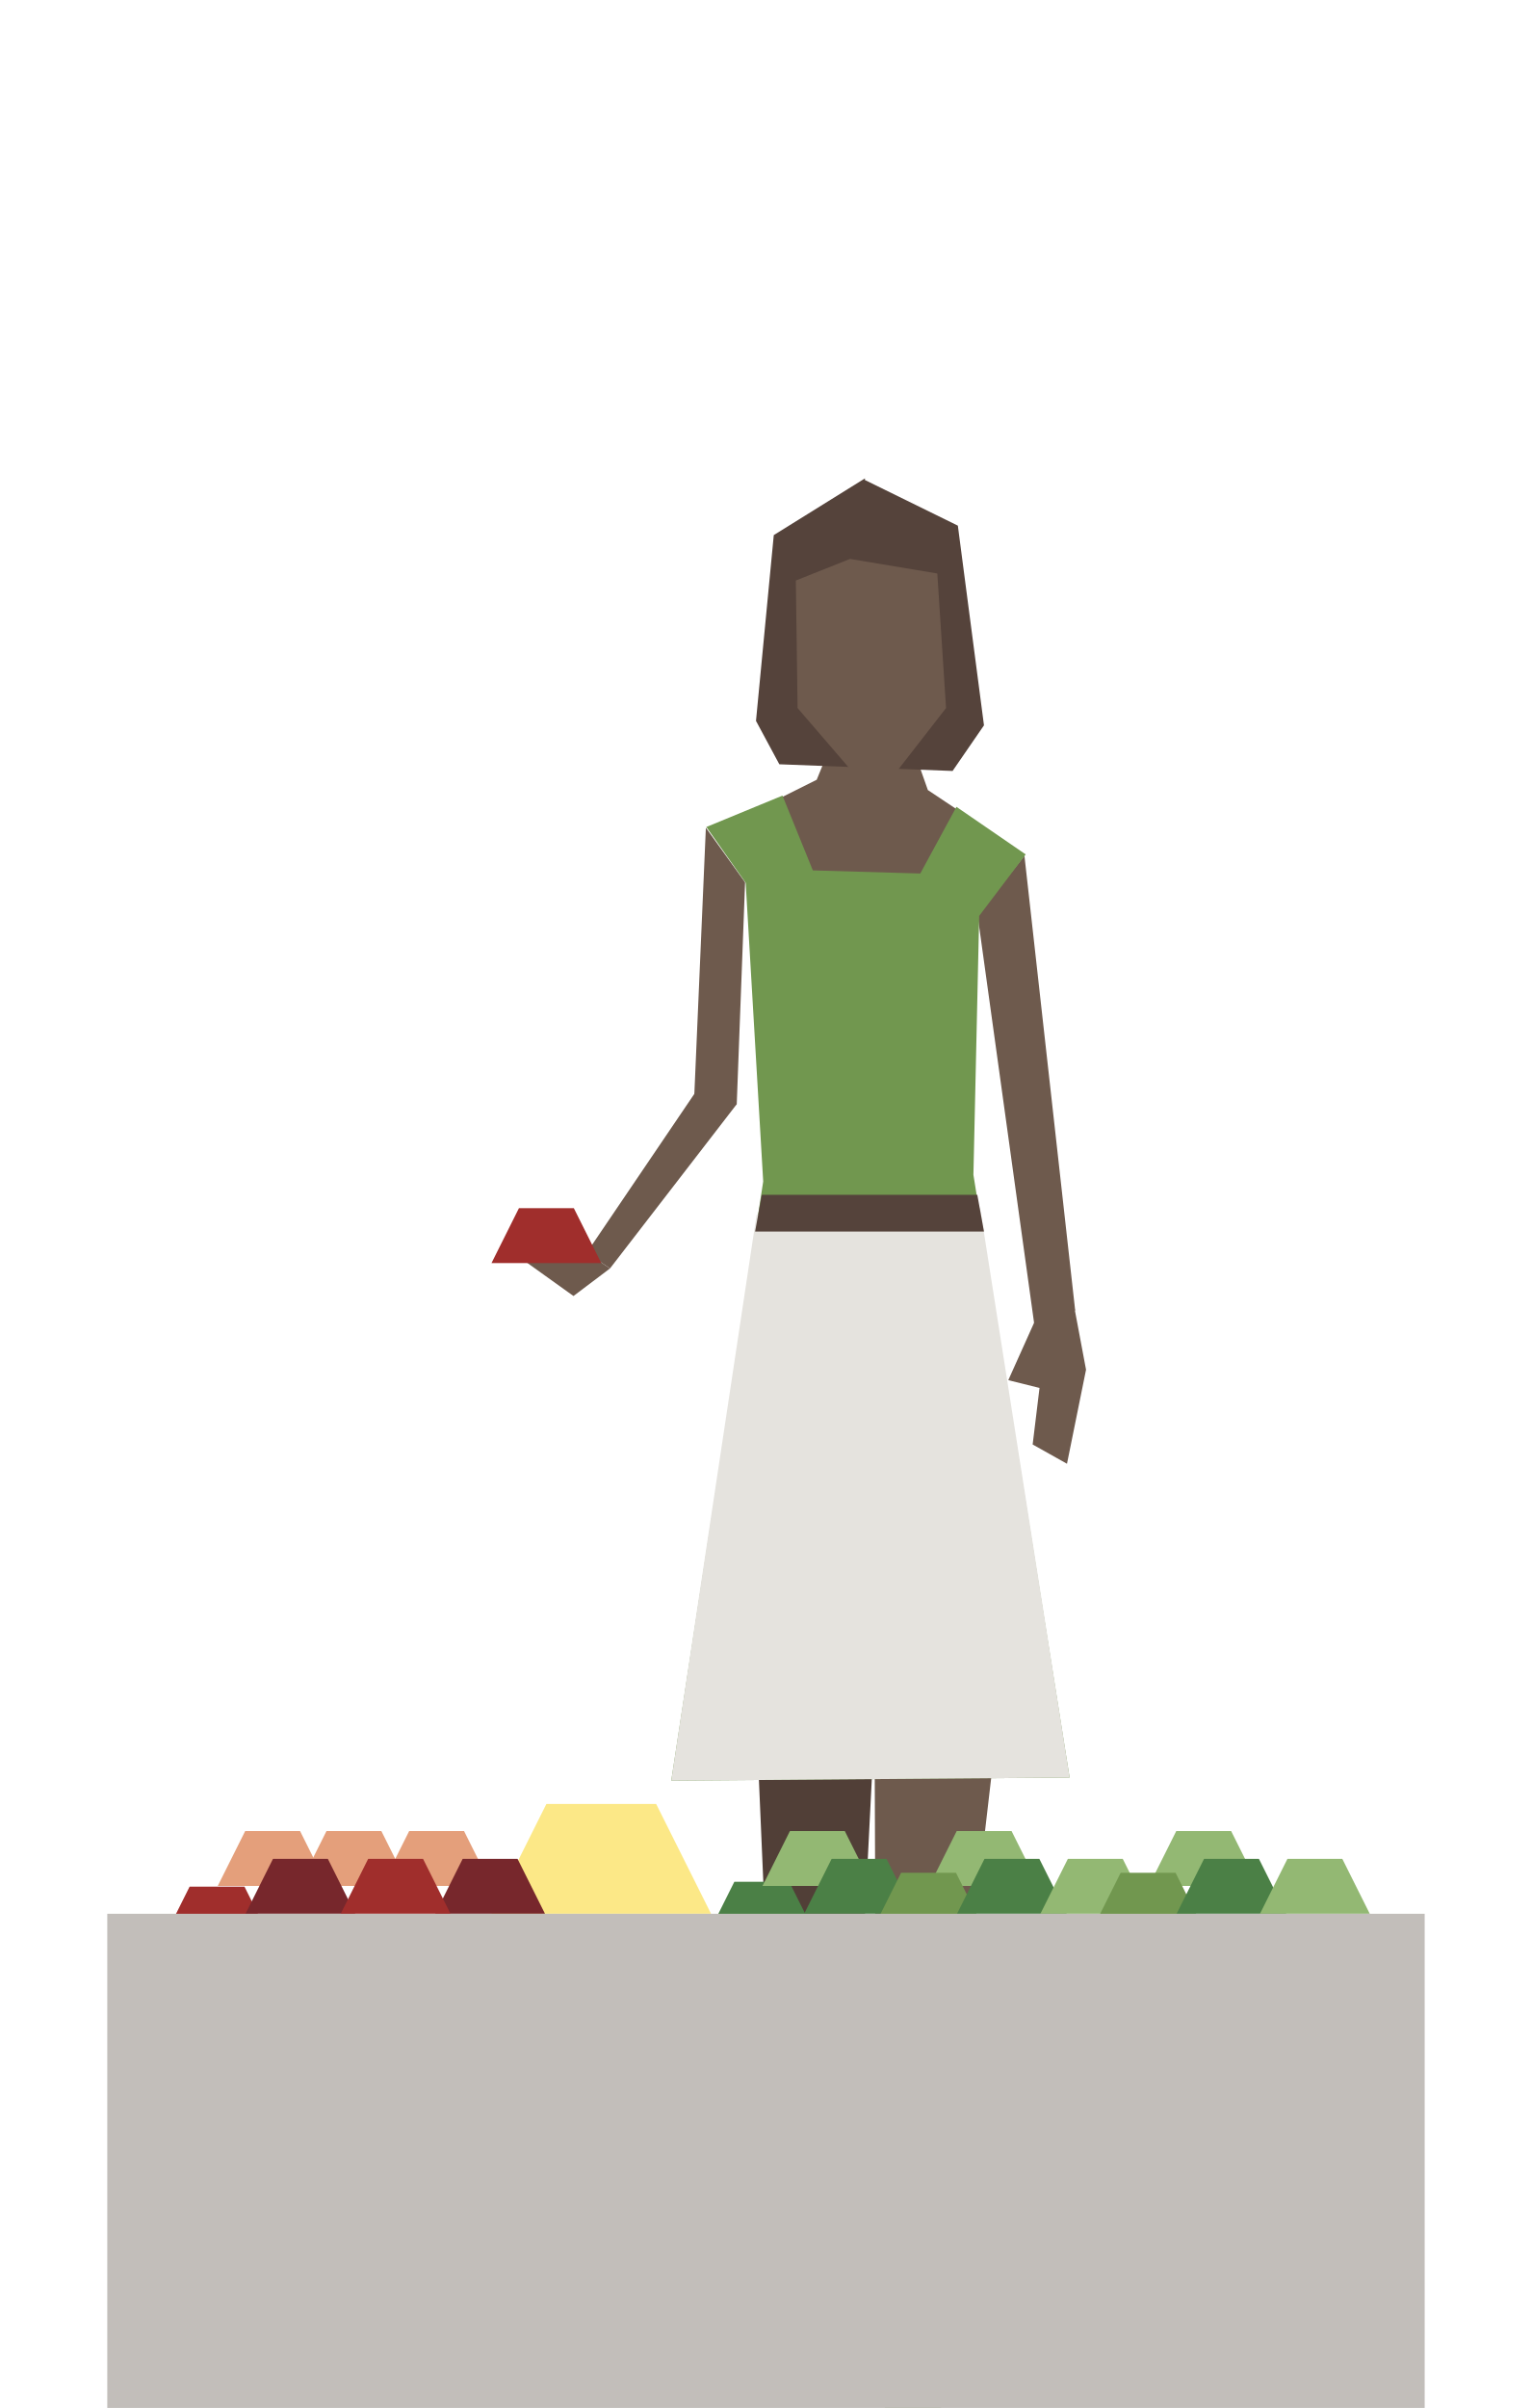
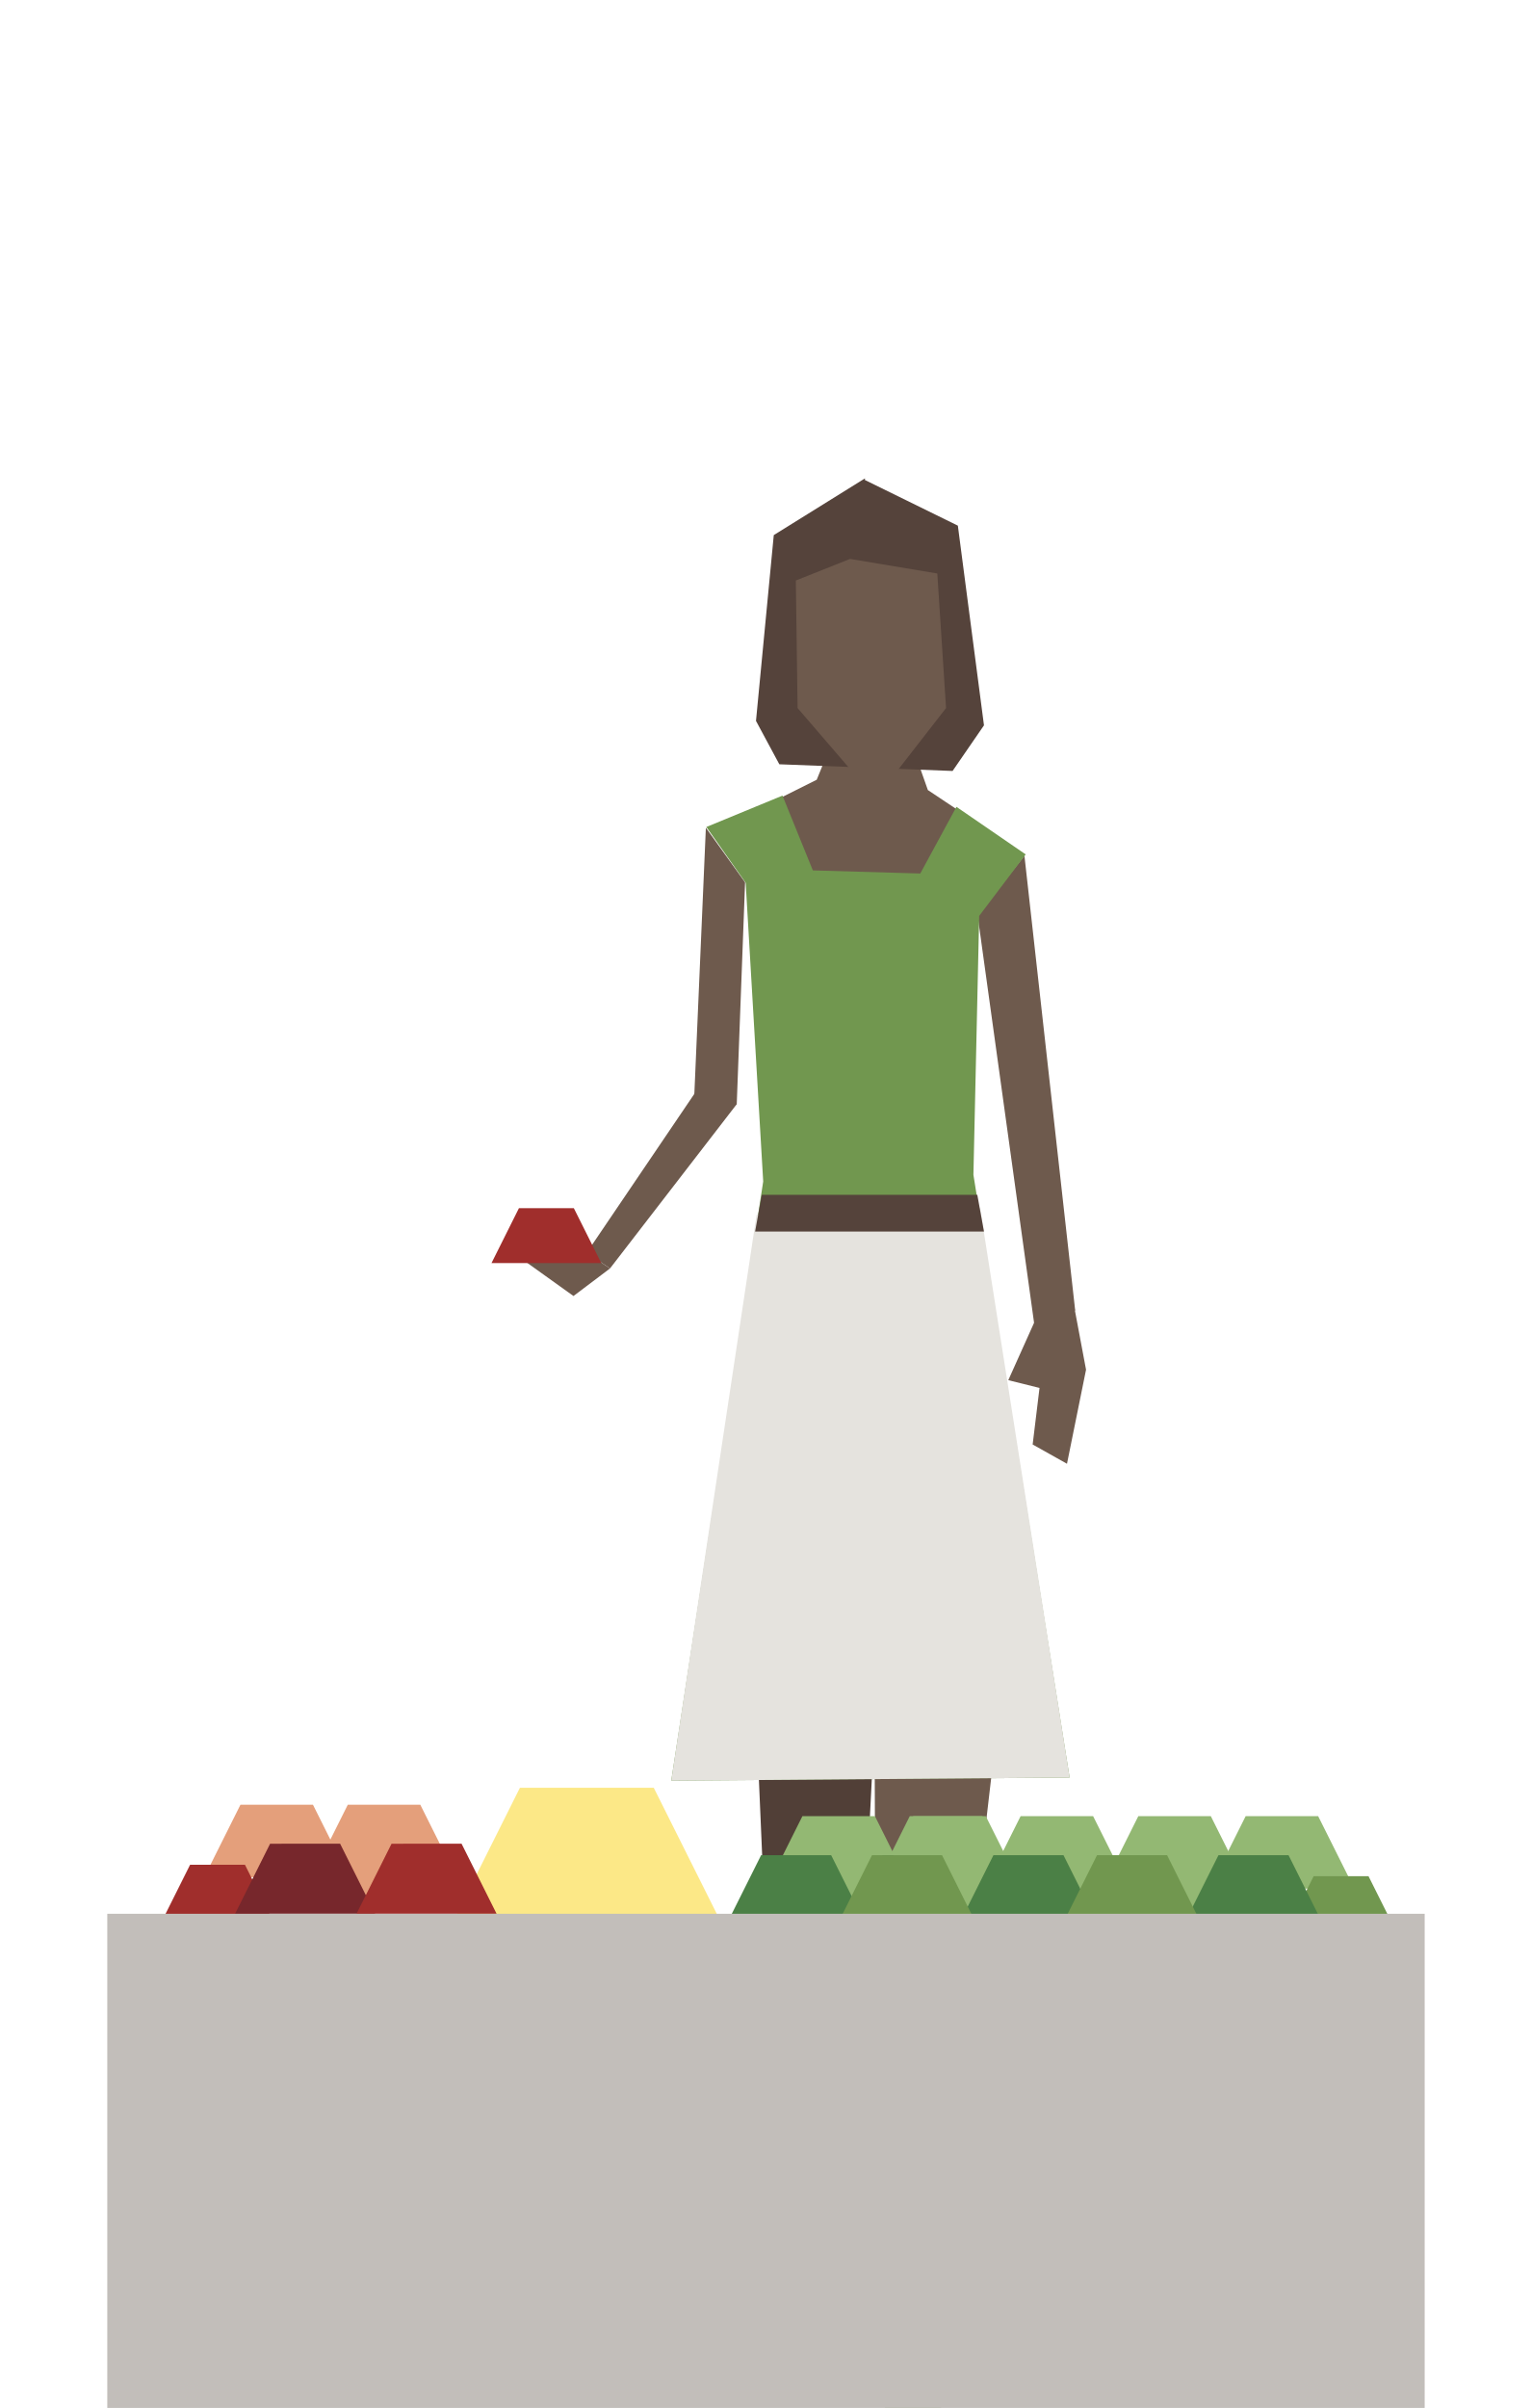
- <svg xmlns="http://www.w3.org/2000/svg" width="100%" height="100%" viewBox="0 0 140 220" version="1.1" xml:space="preserve" style="fill-rule:evenodd;clip-rule:evenodd;stroke-linejoin:round;stroke-miterlimit:2;">
-   <g id="vendor-platform">
-     <g transform="matrix(1.27,0,0,1.27,88.254,82.2021)">
-       <path d="M0,-6.076L-2.722,-7.89L-4.701,-13.498L-9.27,-12.195L-10.72,-8.633L-13.853,-7.065L-7.22,7.422L0,-6.076Z" style="fill:rgb(110,90,77);fill-rule:nonzero;" />
-     </g>
-     <g transform="matrix(1.27,0,0,1.27,97.9871,133.732)">
-       <path d="M0,-12.067L0.996,-6.767L-0.375,0L-2.846,-1.386L-2.139,-7.206L-2.302,-5.442L-4.599,-6.013L-2.661,-10.324L0,-12.067Z" style="fill:rgb(110,90,77);fill-rule:nonzero;" />
-     </g>
-     <g transform="matrix(1.27,0,0,1.27,69.886,208.998)">
-       <path d="M0,8.414L5.8,8.265L5.867,0L1.159,0" style="fill:rgb(113,150,79);fill-rule:nonzero;" />
-     </g>
-     <g transform="matrix(1.27,0,0,1.27,80.1122,219.98)">
-       <path d="M0,-9.715L0.595,0.012L4.63,0.012L5.299,-1.885L4.108,-9.727L0,-9.715Z" style="fill:rgb(113,150,79);fill-rule:nonzero;" />
-     </g>
-     <g transform="matrix(0.174381,1.25797,1.25797,-0.174381,109.079,93.03)">
-       <path d="M-9.484,-14.377L20.339,-14.377L19.652,-11.325L-13.256,-10.45L-9.484,-14.377Z" style="fill:rgb(110,90,77);fill-rule:nonzero;" />
-     </g>
-     <g transform="matrix(1.27,0,0,1.27,79.8956,207.626)">
-       <path d="M0,-45.243L0.171,-0.035L4.279,0L9.54,-45.243" style="fill:rgb(110,90,77);fill-rule:nonzero;" />
-     </g>
-     <g transform="matrix(1.27,0,0,1.27,78.7159,208.997)">
-       <path d="M0,-62.05L1.099,-43.434L-1.086,0L-5.794,0L-7.659,-43.22L0,-62.05Z" style="fill:rgb(81,63,55);fill-rule:nonzero;" />
-     </g>
-     <g transform="matrix(1.27,0,0,1.27,63.2841,75.6195)">
-       <path d="M0,22.275L0.964,0L3.786,3.932L3.186,19.89" style="fill:rgb(110,90,77);fill-rule:nonzero;" />
-     </g>
-     <g transform="matrix(1.27,0,0,1.27,64.5553,159.817)">
-       <path d="M0,-66.347L5.476,-68.606L7.661,-63.225L15.393,-63.001L17.994,-67.797L22.978,-64.375L19.631,-59.953L19.216,-41.327L26.138,2.035L-2.527,2.259L4.089,-40.847L2.828,-62.332L0,-66.347Z" style="fill:rgb(113,151,79);fill-rule:nonzero;" />
-     </g>
-     <g transform="matrix(1.27,0,0,1.27,89.925,47.8726)">
-       <path d="M0,14.485L-1.88,0.119L-8.571,-3.166L-8.563,-3.282L-15.126,0.799L-16.406,14.166L-14.727,17.286L-2.259,17.767L0,14.485Z" style="fill:rgb(85,67,59);fill-rule:nonzero;" />
-     </g>
-     <g transform="matrix(0.19731,1.25458,1.25458,-0.19731,106.941,142.369)">
-       <path d="M-27.007,-9.598L14.458,-9.598L10.225,-37.95L-29.032,-25.564L-27.007,-9.598Z" style="fill:rgb(229,227,222);fill-rule:nonzero;" />
-     </g>
-     <g transform="matrix(-1.27,0,0,1.27,69.0094,109.162)">
-       <path d="M-16.469,2.641L0,2.641L-0.48,0L-15.989,0L-16.469,2.641Z" style="fill:rgb(85,67,59);fill-rule:nonzero;" />
-     </g>
-     <g transform="matrix(1.27,0,0,1.27,77.8374,51.0636)">
-       <path d="M0,15.254L3.268,15.254L6.788,10.729L6.159,1.048L-0.119,0L-4.021,1.552L-3.895,10.729L0,15.254Z" style="fill:rgb(110,90,77);fill-rule:nonzero;" />
-     </g>
-     <g transform="matrix(1.27,0,0,1.27,63.65,115.886)">
-       <path d="M0,-12.784L-7.9,-1.126L-6.221,0L2.897,-11.816" style="fill:rgb(110,90,77);fill-rule:nonzero;" />
-     </g>
-     <g transform="matrix(-1.01373,0.76502,0.76502,1.01373,48.2306,118.385)">
-       <path d="M-5.91,1.996L-2.617,1.996L-1.168,-2.642L-2.622,-2.991L-5.248,0.086" style="fill:rgb(110,90,77);fill-rule:nonzero;" />
-     </g>
-     <g transform="matrix(0.567961,-1.13592,-1.13592,-0.567961,49.934,118.498)">
-       <path d="M0.417,4.625L4.833,4.625L6.6,1.092L3.95,-2.441L0.417,4.625Z" style="fill:rgb(160,46,44);fill-rule:nonzero;" />
-     </g>
-     <g transform="matrix(0.567961,-1.13592,-1.13592,-0.567961,32.3445,175.407)">
-       <path d="M0.417,4.625L4.833,4.625L6.6,1.092L3.95,-2.441L0.417,4.625Z" style="fill:rgb(228,159,123);fill-rule:nonzero;" />
-     </g>
-     <g transform="matrix(0.567961,-1.13592,-1.13592,-0.567961,69.619,180.041)">
-       <path d="M0.417,4.625L4.833,4.625L6.6,1.092L3.95,-2.441L0.417,4.625Z" style="fill:rgb(75,128,70);fill-rule:nonzero;" />
-     </g>
-     <g transform="matrix(-0.567961,1.13592,1.13592,0.567961,61.6808,167.587)">
-       <path d="M2.184,-9.249L11.016,-9.249L3.95,4.882L-1.349,-2.184L2.184,-9.249Z" style="fill:rgb(252,232,135);fill-rule:nonzero;" />
-     </g>
-     <g transform="matrix(0.567961,-1.13592,-1.13592,-0.567961,74.699,175.407)">
-       <path d="M0.417,4.625L4.833,4.625L6.6,1.092L3.95,-2.441L0.417,4.625Z" style="fill:rgb(147,184,115);fill-rule:nonzero;" />
-     </g>
-     <g transform="matrix(0.567961,-1.13592,-1.13592,-0.567961,89.939,175.407)">
-       <path d="M0.417,4.625L4.833,4.625L6.6,1.092L3.95,-2.441L0.417,4.625Z" style="fill:rgb(147,184,115);fill-rule:nonzero;" />
-     </g>
-     <g transform="matrix(0.567961,-1.13592,-1.13592,-0.567961,78.509,177.947)">
-       <path d="M0.417,4.625L4.833,4.625L6.6,1.092L3.95,-2.441L0.417,4.625Z" style="fill:rgb(75,128,70);fill-rule:nonzero;" />
-     </g>
-     <g transform="matrix(0.567961,-1.13592,-1.13592,-0.567961,84.859,179.217)">
-       <path d="M0.417,4.625L4.833,4.625L6.6,1.092L3.95,-2.441L0.417,4.625Z" style="fill:rgb(113,151,79);fill-rule:nonzero;" />
-     </g>
-     <g transform="matrix(0.567961,-1.13592,-1.13592,-0.567961,92.479,177.947)">
-       <path d="M0.417,4.625L4.833,4.625L6.6,1.092L3.95,-2.441L0.417,4.625Z" style="fill:rgb(75,128,70);fill-rule:nonzero;" />
-     </g>
-     <g transform="matrix(0.567961,-1.13592,-1.13592,-0.567961,24.915,175.407)">
-       <path d="M0.417,4.625L4.833,4.625L6.6,1.092L3.95,-2.441L0.417,4.625Z" style="fill:rgb(228,159,123);fill-rule:nonzero;" />
-     </g>
-     <g transform="matrix(0.567961,-1.13592,-1.13592,-0.567961,19.835,180.487)">
-       <path d="M0.417,4.625L4.833,4.625L6.6,1.092L3.95,-2.441L0.417,4.625Z" style="fill:rgb(160,46,44);fill-rule:nonzero;" />
-     </g>
-     <g transform="matrix(0.567961,-1.13592,-1.13592,-0.567961,27.455,177.947)">
-       <path d="M0.417,4.625L4.833,4.625L6.6,1.092L3.95,-2.441L0.417,4.625Z" style="fill:rgb(119,39,44);fill-rule:nonzero;" />
-     </g>
-     <g transform="matrix(-0.567961,-1.13592,-1.13592,0.567961,39.901,164.19)">
-       <path d="M-7.483,-0.675L-3.067,-0.675L-1.3,2.858L-3.95,6.391L-7.483,-0.675Z" style="fill:rgb(228,159,123);fill-rule:nonzero;" />
-     </g>
-     <g transform="matrix(-0.567961,-1.13592,-1.13592,0.567961,44.7905,166.73)">
-       <path d="M-7.483,-0.675L-3.067,-0.675L-1.3,2.858L-3.95,6.391L-7.483,-0.675Z" style="fill:rgb(119,39,44);fill-rule:nonzero;" />
-     </g>
-     <g transform="matrix(0.567961,-1.13592,-1.13592,-0.567961,36.1545,177.947)">
-       <path d="M0.417,4.625L4.833,4.625L6.6,1.092L3.95,-2.441L0.417,4.625Z" style="fill:rgb(160,46,44);fill-rule:nonzero;" />
-     </g>
-     <g transform="matrix(0.567961,-1.13592,-1.13592,-0.567961,100.099,177.947)">
-       <path d="M0.417,4.625L4.833,4.625L6.6,1.092L3.95,-2.441L0.417,4.625Z" style="fill:rgb(147,184,115);fill-rule:nonzero;" />
-     </g>
-     <g transform="matrix(0.567961,-1.13592,-1.13592,-0.567961,110.005,175.407)">
-       <path d="M0.417,4.625L4.833,4.625L6.6,1.092L3.95,-2.441L0.417,4.625Z" style="fill:rgb(147,184,115);fill-rule:nonzero;" />
-     </g>
-     <g transform="matrix(0.567961,-1.13592,-1.13592,-0.567961,104.925,179.217)">
-       <path d="M0.417,4.625L4.833,4.625L6.6,1.092L3.95,-2.441L0.417,4.625Z" style="fill:rgb(113,151,79);fill-rule:nonzero;" />
-     </g>
-     <g transform="matrix(0.567961,-1.13592,-1.13592,-0.567961,112.545,177.947)">
-       <path d="M0.417,4.625L4.833,4.625L6.6,1.092L3.95,-2.441L0.417,4.625Z" style="fill:rgb(75,128,70);fill-rule:nonzero;" />
-     </g>
-     <g transform="matrix(0.567961,-1.13592,-1.13592,-0.567961,120.165,177.947)">
-       <path d="M0.417,4.625L4.833,4.625L6.6,1.092L3.95,-2.441L0.417,4.625Z" style="fill:rgb(147,184,115);fill-rule:nonzero;" />
-     </g>
-     <g transform="matrix(-1.27,0,0,1.27,1936.14,-341.853)">
-       <rect x="1422" y="406.85" width="94.8" height="35.55" style="fill:rgb(194,190,186);" />
-     </g>
+ <svg xmlns="http://www.w3.org/2000/svg" clip-rule="evenodd" fill-rule="evenodd" stroke-linejoin="round" stroke-miterlimit="2" viewBox="0 0 140 220">
+   <g fill-rule="nonzero">
+     <path d="m2.184-9.249h8.832l-7.066 14.131-5.299-7.066z" fill="#fce887" transform="matrix(-.69249 1.38498 1.38498 .69249 61.8366 166.715)" />
+     <path d="m0-6.076-2.722-1.814-1.979-5.608-4.569 1.303-1.45 3.562-3.133 1.568 6.633 14.487z" fill="#6e5a4d" transform="matrix(1.27 0 0 1.27 88.254 82.2021)" />
+     <path d="m0-12.067.996 5.3-1.371 6.767-2.471-1.386.707-5.82-.163 1.764-2.297-.571 1.938-4.311z" fill="#6e5a4d" transform="matrix(1.27 0 0 1.27 97.9871 133.732)" />
+     <path d="m0 8.414 5.8-.149.067-8.265h-4.708" fill="#71964f" transform="matrix(1.27 0 0 1.27 69.886 208.998)" />
+     <path d="m0-9.715.595 9.727h4.035l.669-1.897-1.191-7.842z" fill="#71964f" transform="matrix(1.27 0 0 1.27 80.1122 219.98)" />
+     <path d="m-9.484-14.377h29.823l-.687 3.052-32.908.875z" fill="#6e5a4d" transform="matrix(.174381 1.25797 1.25797 -.174381 109.079 93.03)" />
+     <path d="m0-45.243.171 45.208 4.108.035 5.261-45.243" fill="#6e5a4d" transform="matrix(1.27 0 0 1.27 79.8956 207.626)" />
+     <path d="m0-62.05 1.099 18.616-2.185 43.434h-4.708l-1.865-43.22z" fill="#513f37" transform="matrix(1.27 0 0 1.27 78.7159 208.997)" />
+     <path d="m0 22.275.964-22.275 2.822 3.932-.6 15.958" fill="#6e5a4d" transform="matrix(1.27 0 0 1.27 63.2841 75.6195)" />
+     <path d="m0-66.347 5.476-2.259 2.185 5.381 7.732.224 2.601-4.796 4.984 3.422-3.347 4.422-.415 18.626 6.922 43.362-28.665.224 6.616-43.106-1.261-21.485z" fill="#71974f" transform="matrix(1.27 0 0 1.27 64.5553 159.817)" />
+     <path d="m0 14.485-1.88-14.366-6.691-3.285.008-.116-6.563 4.081-1.28 13.367 1.679 3.12 12.468.481z" fill="#55433b" transform="matrix(1.27 0 0 1.27 89.925 47.8726)" />
+     <path d="m-27.007-9.598h41.465l-4.233-28.352-39.257 12.386z" fill="#e5e3de" transform="matrix(.19731 1.25458 1.25458 -.19731 106.941 142.369)" />
+     <path d="m-16.469 2.641h16.469l-.48-2.641h-15.509z" fill="#55433b" transform="matrix(-1.27 0 0 1.27 69.0094 109.162)" />
+     <path d="m0 15.254h3.268l3.52-4.525-.629-9.681-6.278-1.048-3.902 1.552.126 9.177z" fill="#6e5a4d" transform="matrix(1.27 0 0 1.27 77.8374 51.0636)" />
+     <path d="m0-12.784-7.9 11.658 1.679 1.126 9.118-11.816" fill="#6e5a4d" transform="matrix(1.27 0 0 1.27 63.65 115.886)" />
+     <path d="m-5.91 1.996h3.293l1.449-4.638-1.454-.349-2.626 3.077" fill="#6e5a4d" transform="matrix(-1.01373 .76502 .76502 1.01373 48.2306 118.385)" />
+     <path d="m.417 4.625h4.416l1.767-3.533-2.65-3.533-1.063-.475-3.565 7.002z" fill="#e49f7b" transform="matrix(.74994 -1.49988 -1.49988 -.74994 35.09742 175.599)" />
+     <path d="m.417 4.625h4.416l1.767-3.533-2.65-3.533z" fill="#e49f7b" transform="matrix(.74994 -1.49988 -1.49988 -.74994 25.28752 175.599)" />
+     <path d="m.417 4.625h4.416l1.767-3.533-2.65-3.533z" fill="#a02e2c" transform="matrix(.567961 -1.13592 -1.13592 -.567961 19.87952 178.487)" />
+     <path d="m.417 4.625h4.416l1.767-3.533-2.65-3.533z" fill="#77272c" transform="matrix(.724656 -1.44931 -1.44931 -.724656 27.88352 178.803)" />
+     <path d="m.417 4.625h4.416l1.767-3.533-2.65-3.533z" fill="#a02e2c" transform="matrix(.724656 -1.44931 -1.44931 -.724656 38.98312 178.803)" />
+     <path d="m.417 4.625h4.416l1.767-3.533-2.65-3.533z" fill="#a02e2c" transform="matrix(.567961 -1.13592 -1.13592 -.567961 49.934 118.498)" />
+     <path d="m.417 4.625h4.416l1.767-3.533-2.65-3.533-1.063-.475-3.565 7.002z" fill="#93b873" transform="matrix(-.74994 -1.49988 1.49988 -.74994 76.6441 176.6439)" />
+     <path d="m.417 4.625h4.416l1.767-3.533-2.65-3.533z" fill="#93b873" transform="matrix(-.74994 -1.49988 1.49988 -.74994 86.454 176.6439)" />
+     <path d="m.417 4.625h4.416l1.767-3.533-2.65-3.533z" fill="#71974f" transform="matrix(-.567961 -1.13592 1.13592 -.567961 91.862 179.5319)" />
+     <path d="m.417 4.625h4.416l1.767-3.533-2.65-3.533z" fill="#4b8046" transform="matrix(-.724656 -1.44931 1.44931 -.724656 83.858 179.8479)" />
+     <path d="m.417 4.625h4.416l1.767-3.533-2.65-3.533z" fill="#4b8046" transform="matrix(-.724656 -1.44931 1.44931 -.724656 72.7584 179.8479)" />
+     <path d="m.417 4.625h4.416l1.767-3.533-2.65-3.533-1.063-.475-3.565 7.002z" fill="#93b873" transform="matrix(-.74994 -1.49988 1.49988 -.74994 86.7761 176.6439)" />
+     <path d="m.417 4.625h4.416l1.767-3.533-2.65-3.533z" fill="#93b873" transform="matrix(-.74994 -1.49988 1.49988 -.74994 96.586 176.6439)" />
+     <path d="m.417 4.625h4.416l1.767-3.533-2.65-3.533z" fill="#71974f" transform="matrix(-.567961 -1.13592 1.13592 -.567961 101.994 179.5319)" />
+     <path d="m.417 4.625h4.416l1.767-3.533-2.65-3.533z" fill="#4b8046" transform="matrix(-.724656 -1.44931 1.44931 -.724656 93.99 179.8479)" />
+     <path d="m.417 4.625h4.416l1.767-3.533-2.65-3.533z" fill="#71974f" transform="matrix(-.724656 -1.44931 1.44931 -.724656 82.8904 179.8479)" />
+     <path d="m.417 4.625h4.416l1.767-3.533-2.65-3.533-1.063-.475-3.565 7.002z" fill="#93b873" transform="matrix(-.74994 -1.49988 1.49988 -.74994 107.3421 176.6439)" />
+     <path d="m.417 4.625h4.416l1.767-3.533-2.65-3.533z" fill="#93b873" transform="matrix(-.74994 -1.49988 1.49988 -.74994 117.152 176.6439)" />
+     <path d="m.417 4.625h4.416l1.767-3.533-2.65-3.533z" fill="#71974f" transform="matrix(-.567961 -1.13592 1.13592 -.567961 122.56 179.5319)" />
+     <path d="m.417 4.625h4.416l1.767-3.533-2.65-3.533z" fill="#4b8046" transform="matrix(-.724656 -1.44931 1.44931 -.724656 114.556 179.8479)" />
+     <path d="m.417 4.625h4.416l1.767-3.533-2.65-3.533z" fill="#71974f" transform="matrix(-.724656 -1.44931 1.44931 -.724656 103.4564 179.8479)" />
  </g>
+   <path d="m1422 406.85h94.8v35.55h-94.8z" fill="#c2beba" transform="matrix(-1.27 0 0 1.27 1936.14 -341.853)" />
</svg>
